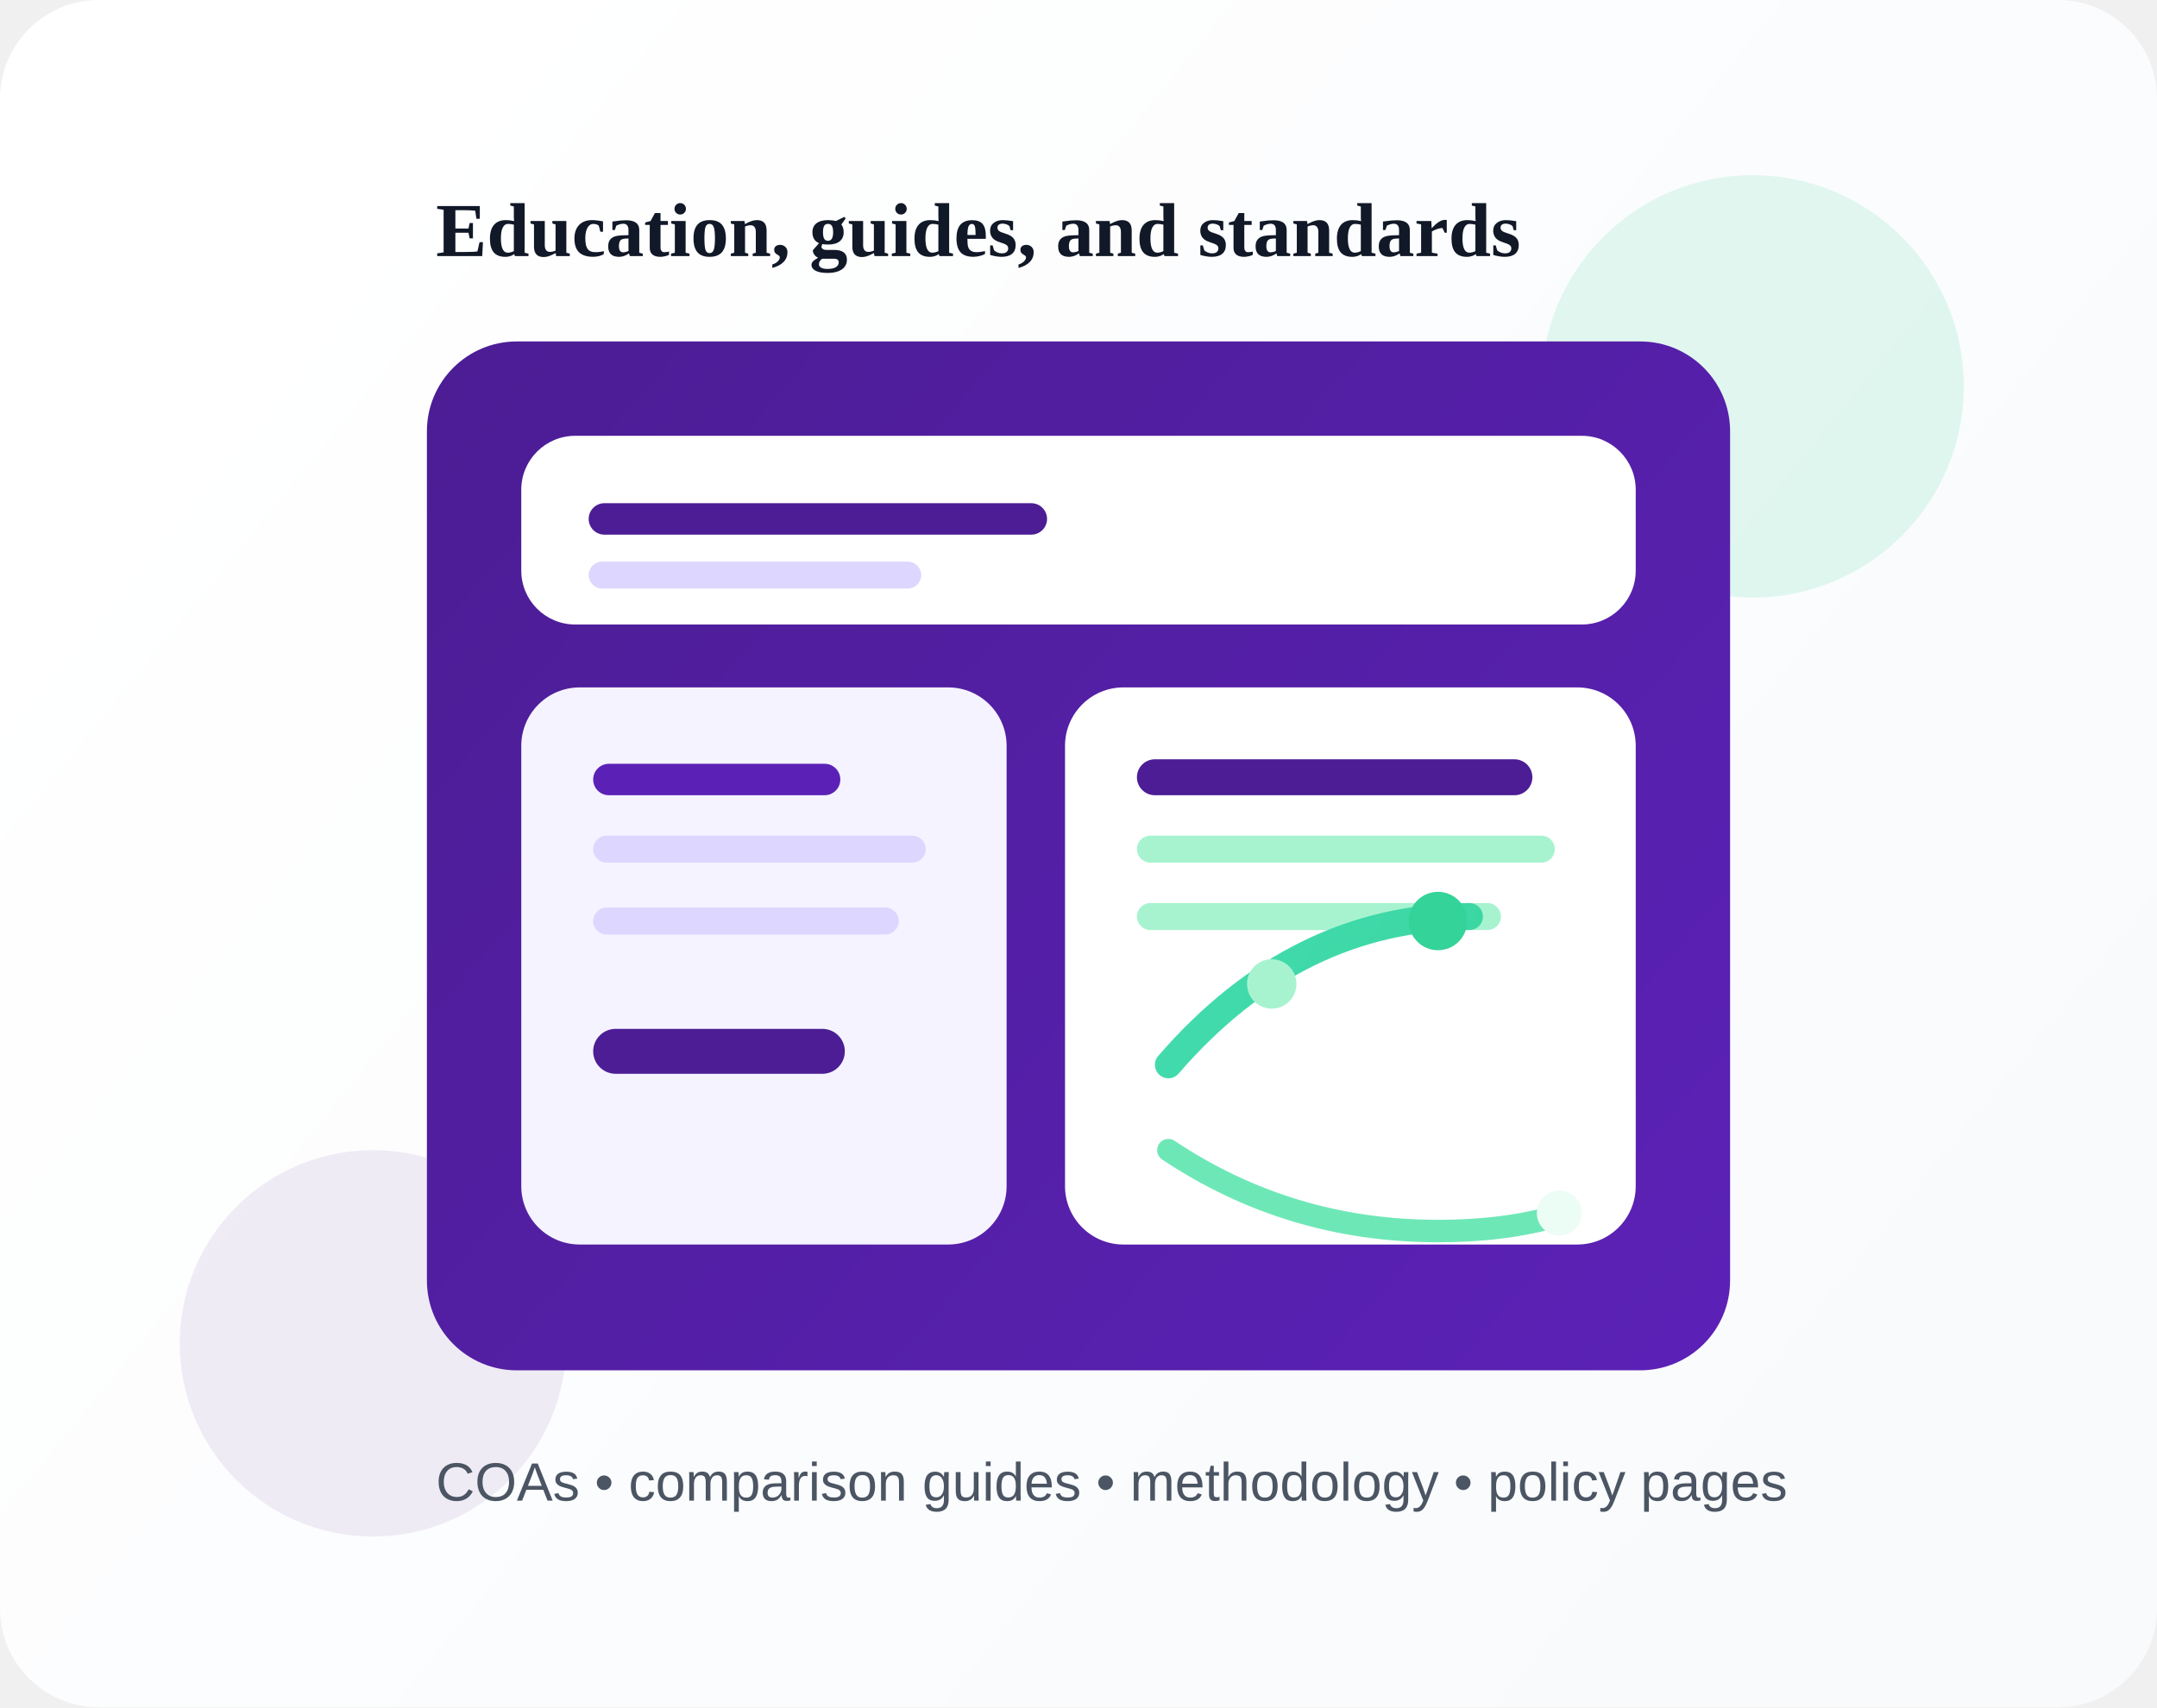
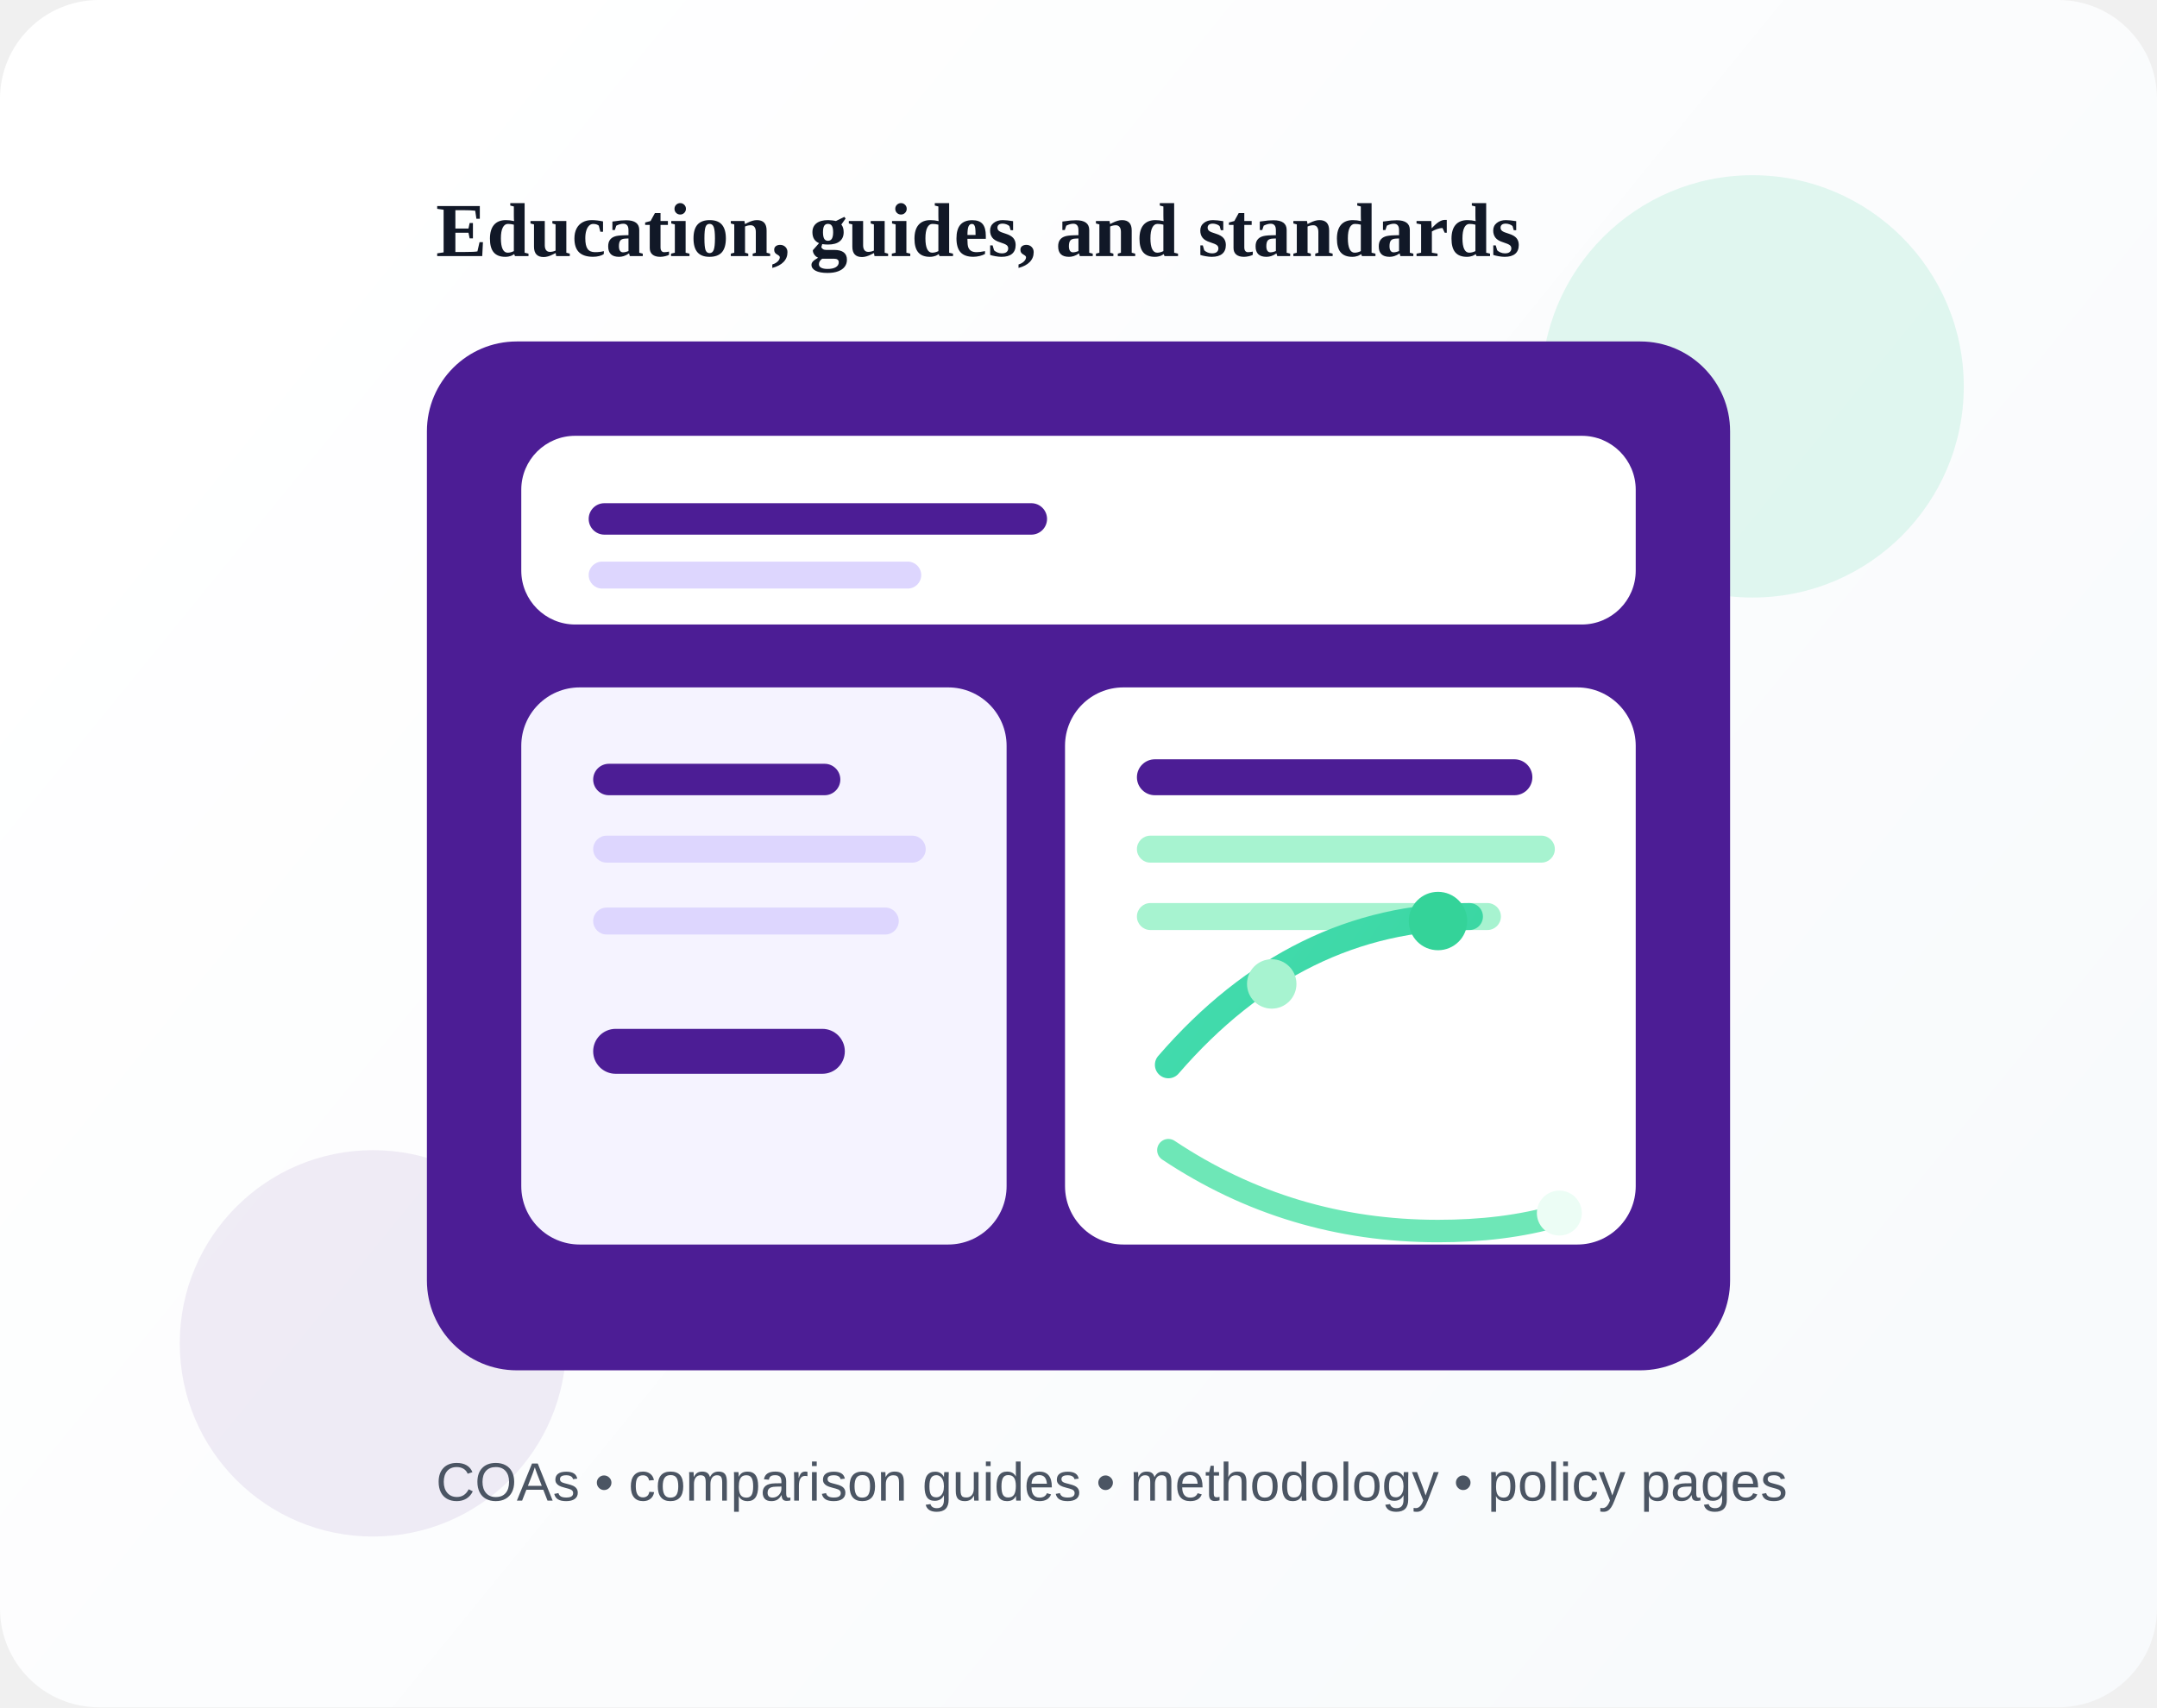
<svg xmlns="http://www.w3.org/2000/svg" width="960" height="760" viewBox="0 0 960 760" fill="none">
  <defs>
    <linearGradient id="edu-bg" x1="118" y1="80" x2="852" y2="678" gradientUnits="userSpaceOnUse">
      <stop stop-color="#FFFFFF" />
      <stop offset="1" stop-color="#F8FAFC" />
    </linearGradient>
    <linearGradient id="edu-dark" x1="212" y1="154" x2="740" y2="608" gradientUnits="userSpaceOnUse">
      <stop stop-color="#4C1D95" />
-       <stop offset="1" stop-color="#5B21B6" />
+       <stop offset="1" stop-color="#4C1D95" />
    </linearGradient>
    <linearGradient id="edu-accent" x1="250" y1="220" x2="694" y2="522" gradientUnits="userSpaceOnUse">
      <stop stop-color="#5EEAD4" />
      <stop offset="1" stop-color="#34D399" />
    </linearGradient>
  </defs>
  <rect width="960" height="760" rx="44" fill="url(#edu-bg)" />
  <circle cx="780" cy="172" r="94" fill="#34D399" fill-opacity=".14" />
  <circle cx="166" cy="598" r="86" fill="#4C1D95" fill-opacity=".08" />
  <rect x="190" y="152" width="580" height="458" rx="40" fill="url(#edu-dark)" />
  <rect x="232" y="194" width="496" height="84" rx="24" fill="#FFFFFF" />
  <rect x="262" y="224" width="204" height="14" rx="7" fill="#4C1D95" />
  <rect x="262" y="250" width="148" height="12" rx="6" fill="#DDD6FE" />
  <rect x="232" y="306" width="216" height="248" rx="26" fill="#F5F3FF" />
  <rect x="474" y="306" width="254" height="248" rx="26" fill="#FFFFFF" />
-   <rect x="264" y="340" width="110" height="14" rx="7" fill="#5B21B6" />
+   <rect x="264" y="340" width="110" height="14" rx="7" fill="#4C1D95" />
  <rect x="264" y="372" width="148" height="12" rx="6" fill="#DDD6FE" />
  <rect x="264" y="404" width="136" height="12" rx="6" fill="#DDD6FE" />
  <rect x="264" y="458" width="112" height="20" rx="10" fill="#4C1D95" />
  <rect x="506" y="338" width="176" height="16" rx="8" fill="#4C1D95" />
  <rect x="506" y="372" width="186" height="12" rx="6" fill="#A7F3D0" />
  <rect x="506" y="402" width="162" height="12" rx="6" fill="#A7F3D0" />
  <path d="M520 474C558 430 603 408 654 408" stroke="url(#edu-accent)" stroke-width="12" stroke-linecap="round" />
  <path d="M520 512C556 536 596 548 640 548C659 548 677 546 694 541" stroke="#6EE7B7" stroke-width="10" stroke-linecap="round" />
  <circle cx="566" cy="438" r="11" fill="#A7F3D0" />
  <circle cx="640" cy="410" r="13" fill="#34D399" />
  <circle cx="694" cy="540" r="10" fill="#ECFDF5" />
  <text x="194" y="114" fill="#111827" font-family="Georgia, 'Times New Roman', serif" font-size="34" font-weight="700">Education, guides, and standards</text>
  <text x="194" y="668" fill="#4B5563" font-family="Arial, Helvetica, sans-serif" font-size="24">COAs • comparison guides • methodology • policy pages</text>
</svg>
